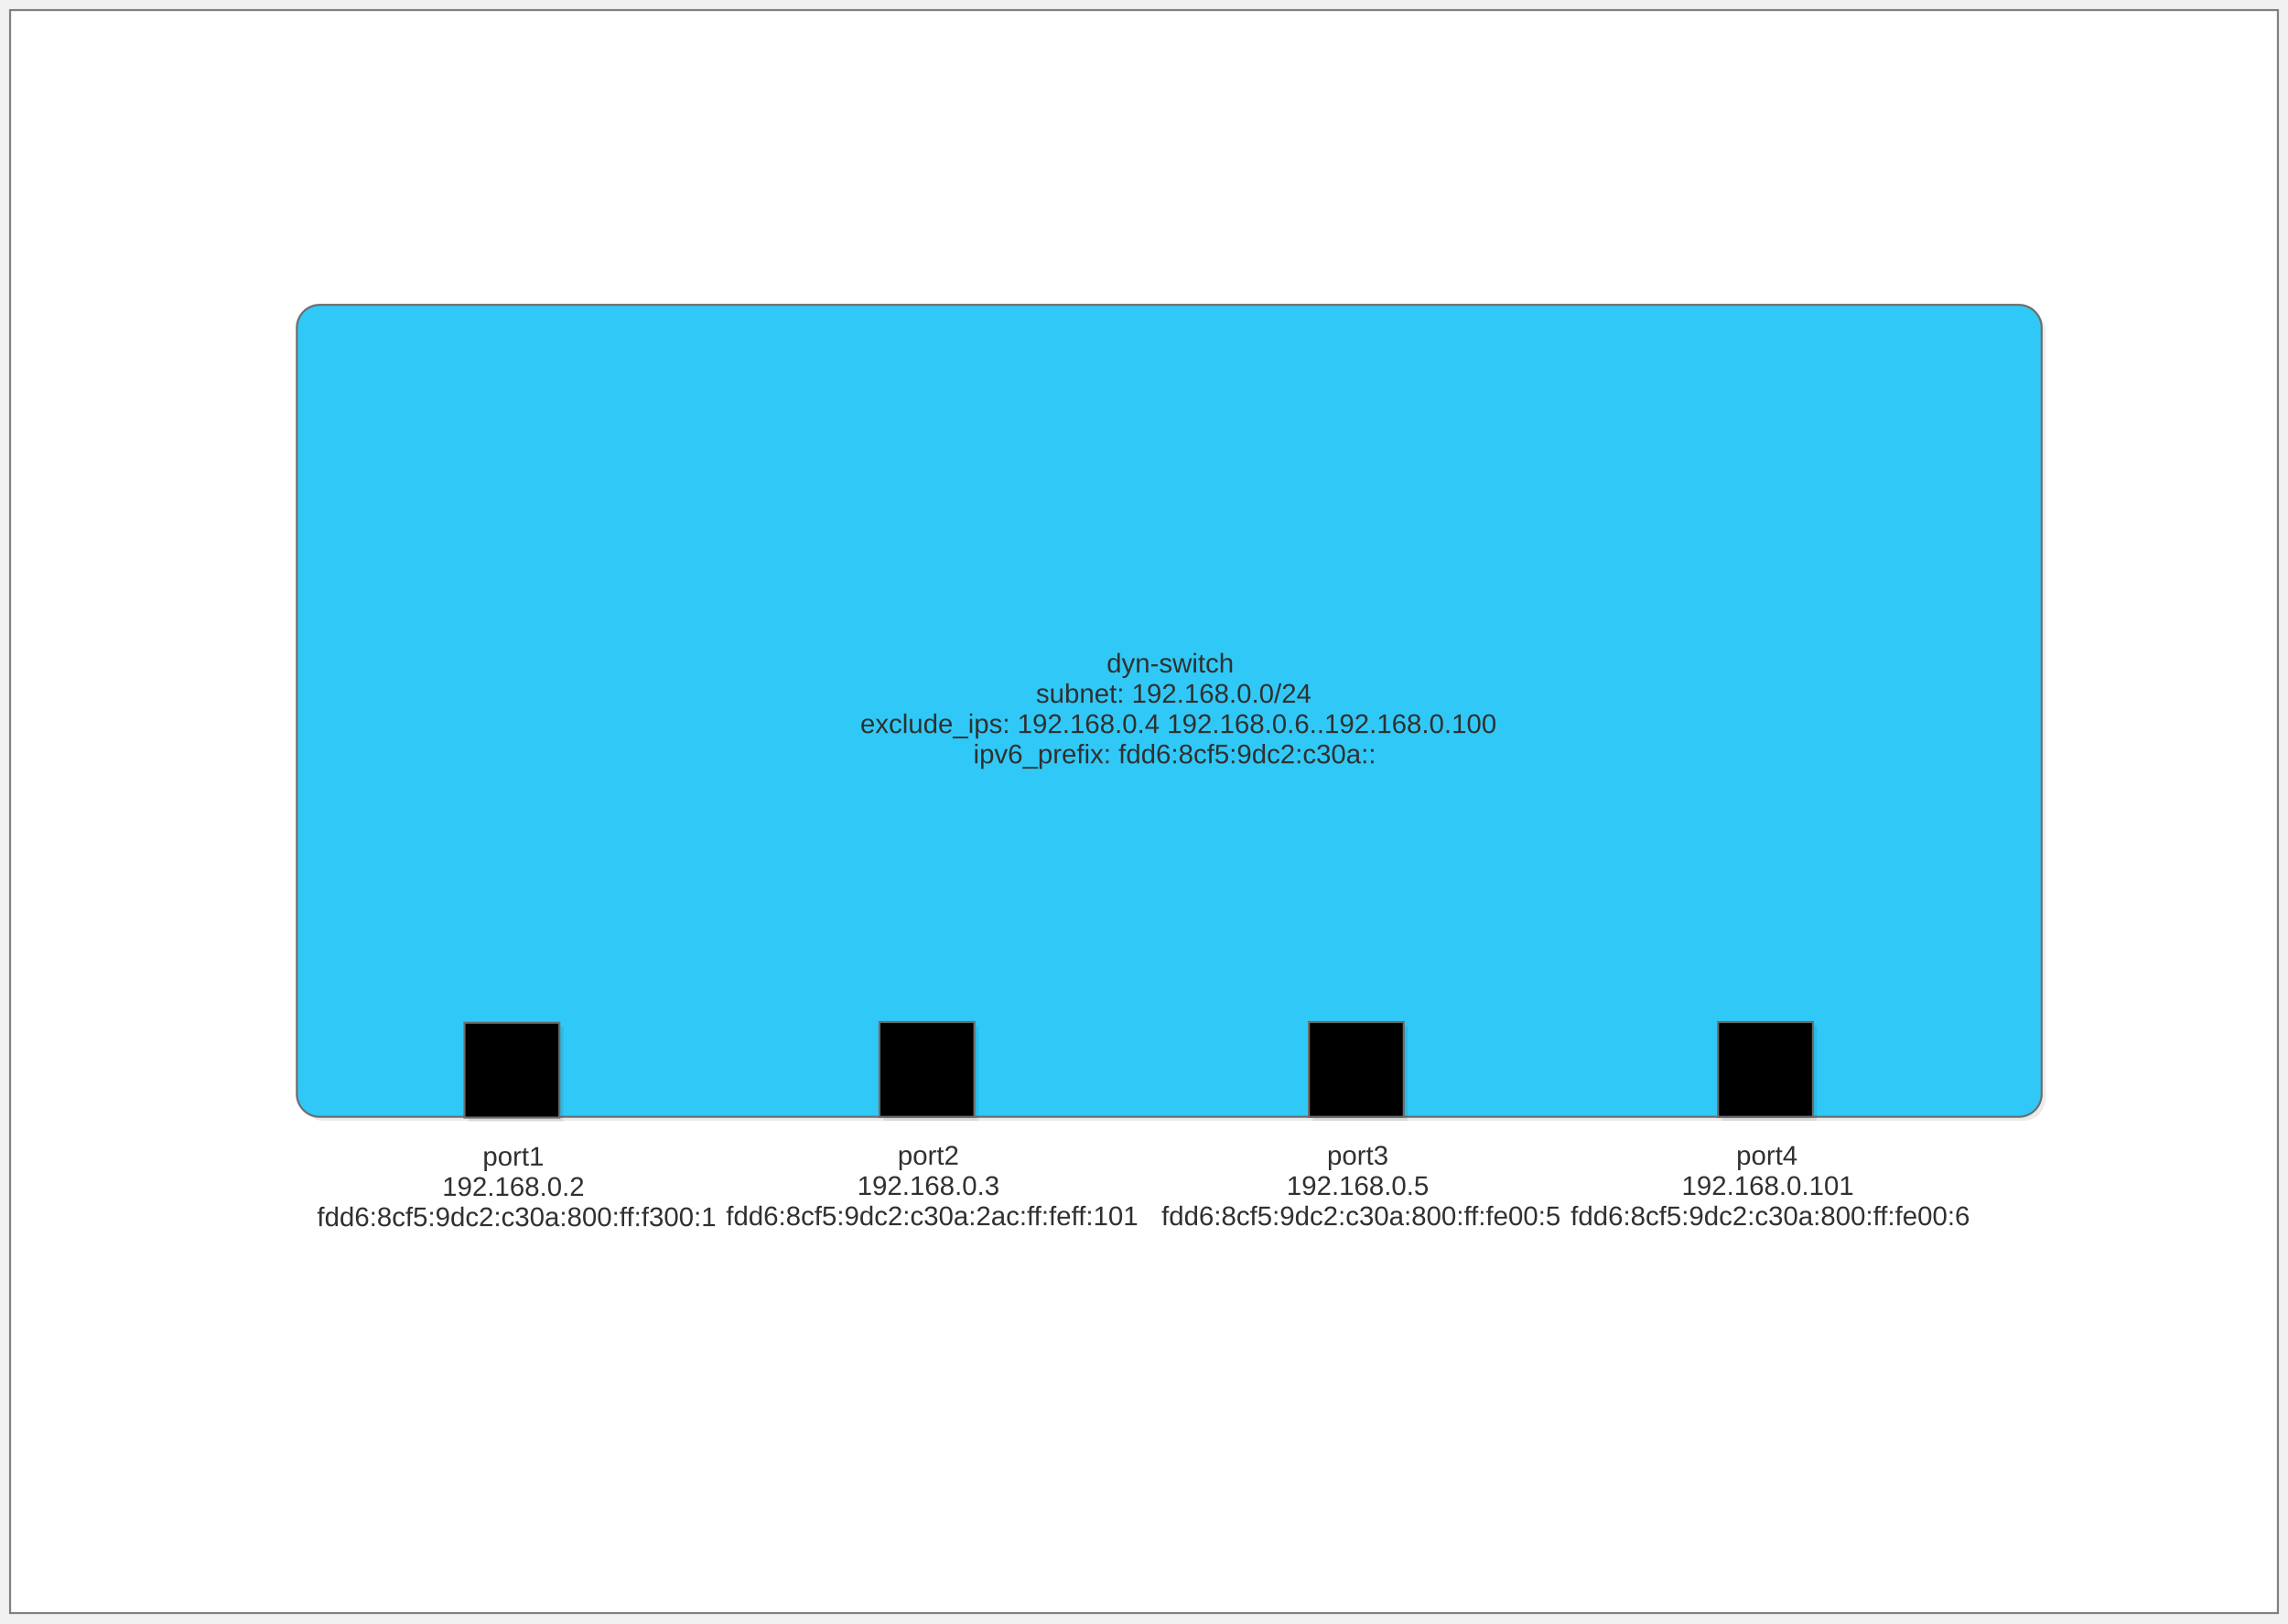
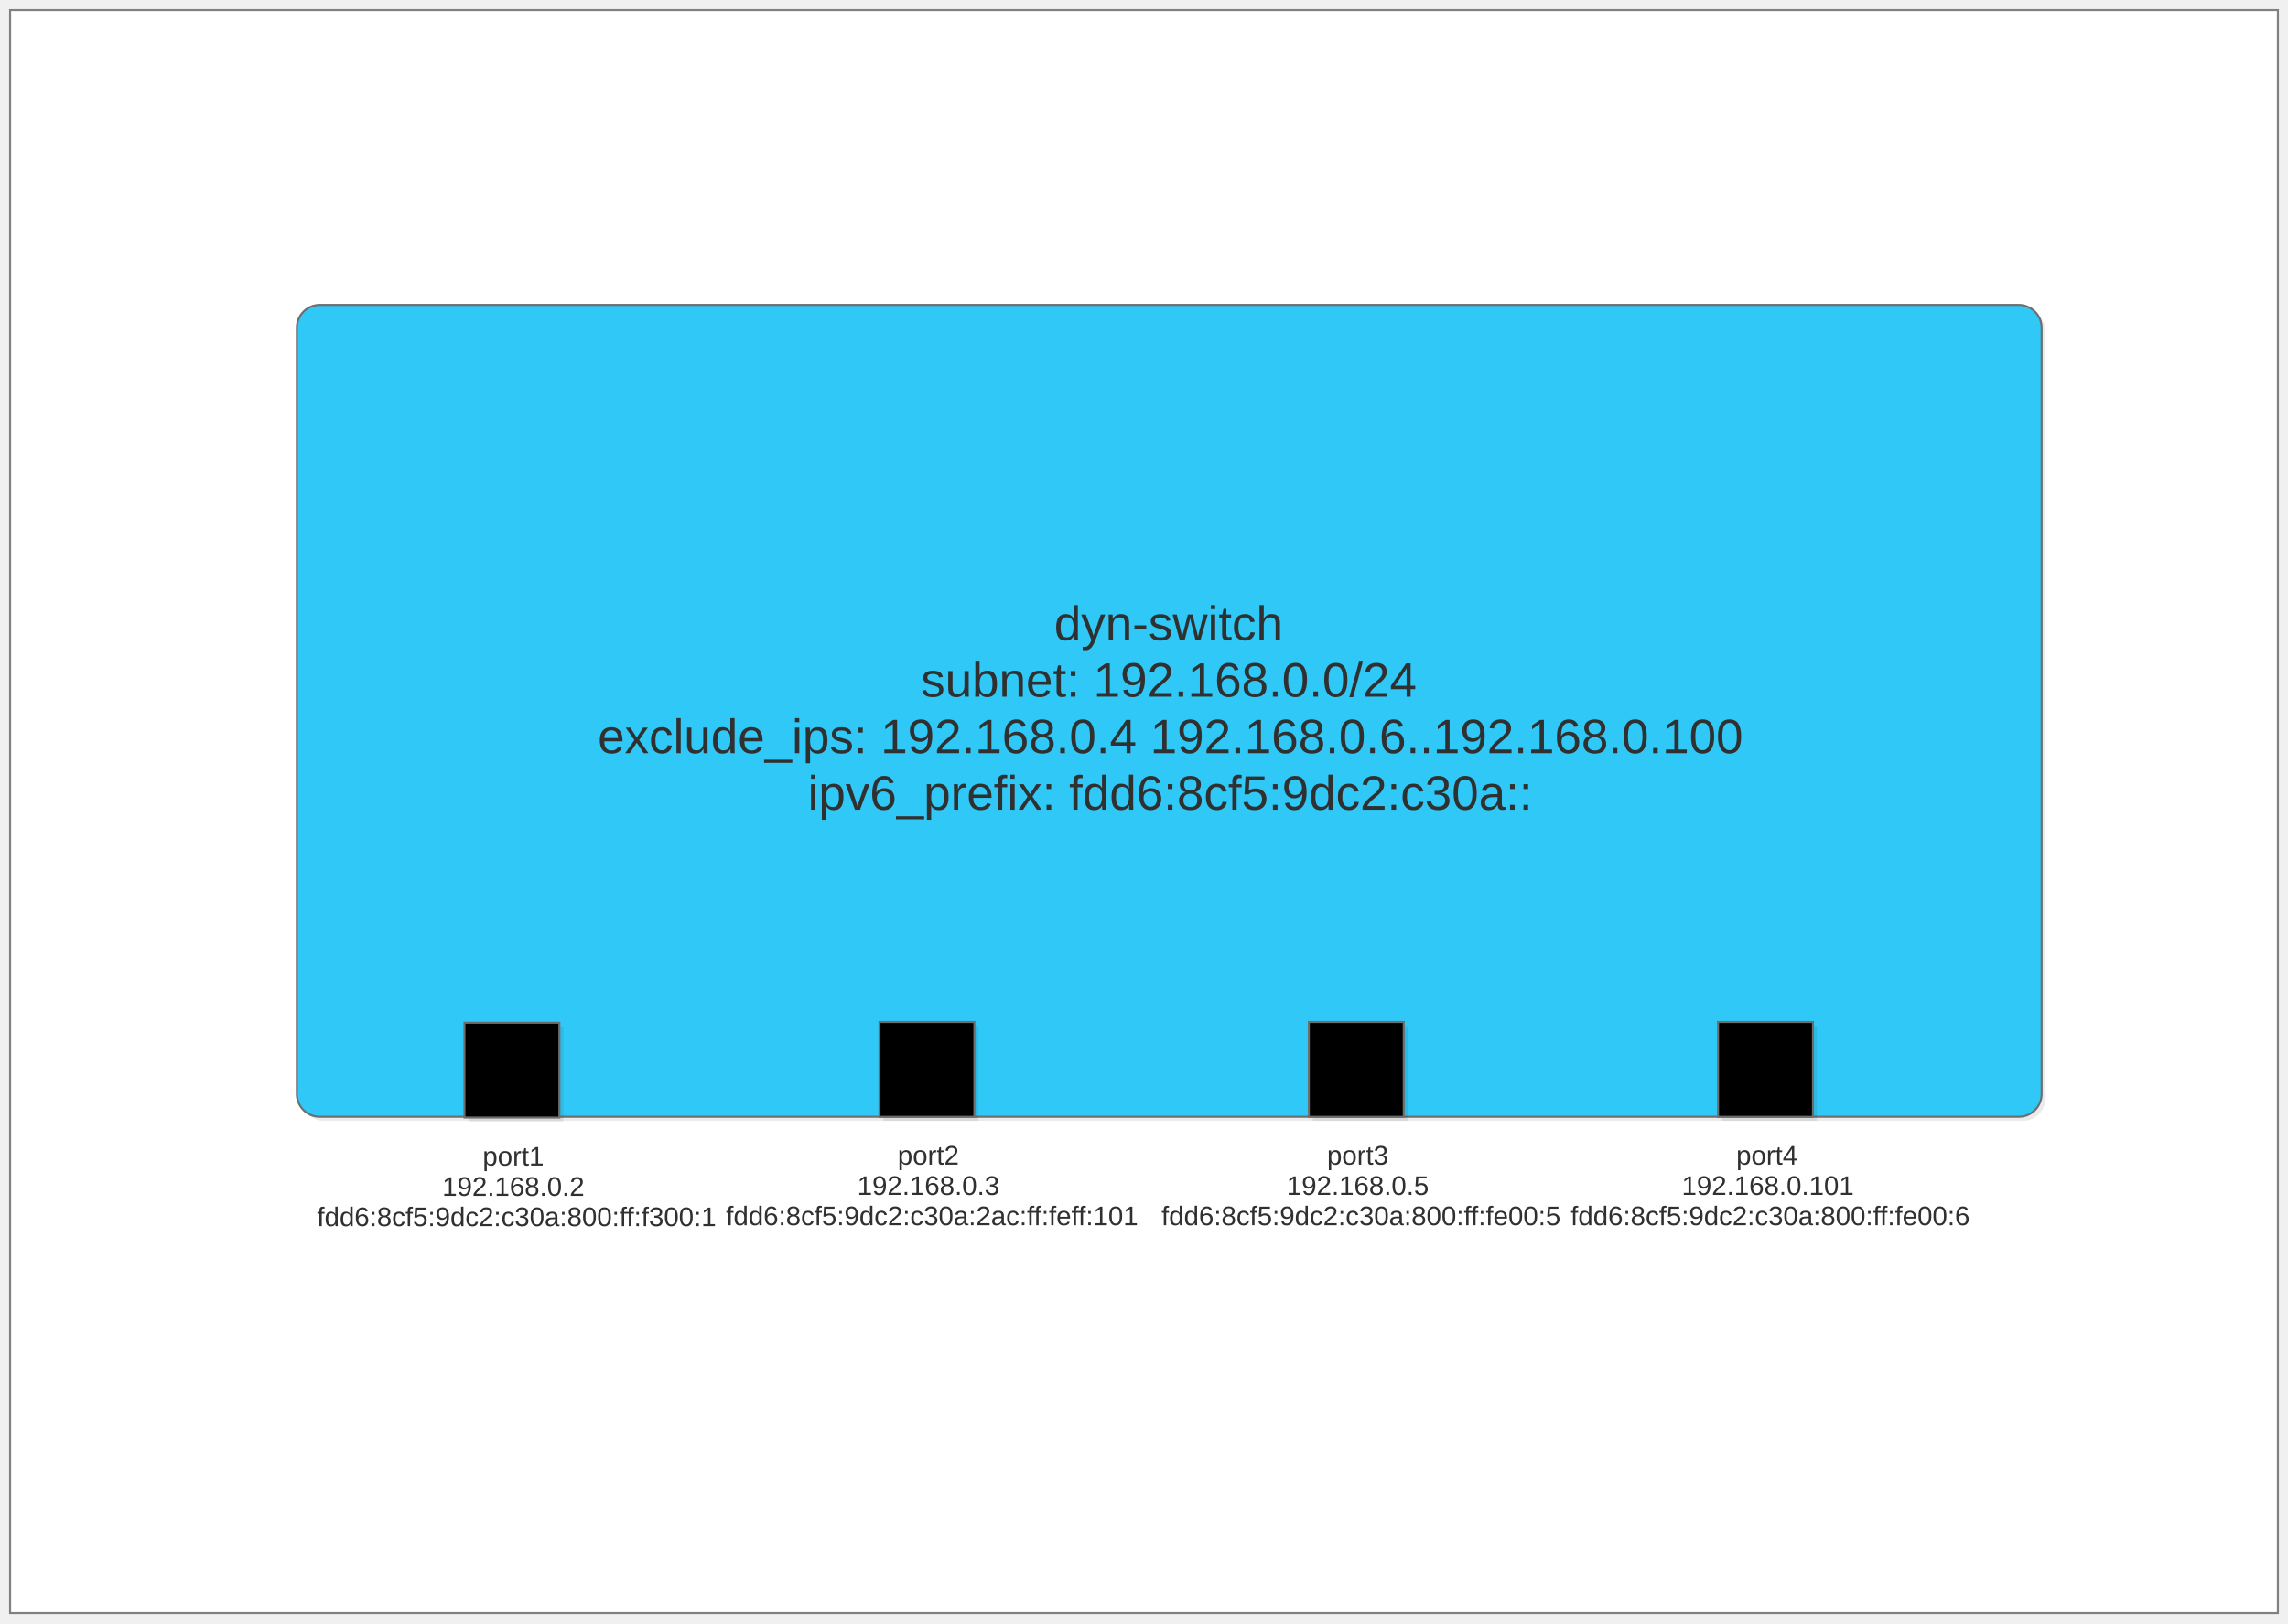
- <svg xmlns="http://www.w3.org/2000/svg" width="1133" viewBox="0 0 1133 804" height="804">
+ <svg xmlns="http://www.w3.org/2000/svg" viewBox="0 0 1133 804" height="804" width="1133">
  <style type="text/css">
- .st1 {fill:#303030;font-family:Arial;font-size:10pt}
+ .st2 {fill:#303030;font-family:Arial;font-size:10pt}
+ .st1 {fill:#303030;font-family:Arial;font-size:18pt}
</style>
  <defs />
  <g transform="translate(5,5)" id="page1">
-     <rect x="0" y="0" width="1123" fill="#ffffff" height="794" stroke="#808080" />
+     <rect stroke="#808080" fill="#ffffff" height="794" width="1123" x="0" y="0" />
    <g transform="translate(142,146)" id="shape1">
-       <path fill-opacity="0.08" d="M854.7,404.2C860.9,404.2,866,399.2,866,392.9L866,13.3C866,7.1,860.9,2,854.7,2L13.3,2C7.1,2,2,7.1,2,13.3L2,392.9C2,399.2,7.1,404.2,13.3,404.2L854.7,404.2z" fill="#000000" />
-       <path d="M852.7,402.2C858.9,402.2,864,397.2,864,390.9L864,11.3C864,5.1,858.9,0,852.7,0L11.3,0C5.1,0,0,5.1,0,11.3L0,390.9C0,397.2,5.1,402.2,11.3,402.2L852.7,402.2z" fill="#30c9f7" stroke="#6d6d6d" />
+       <path fill-opacity="0.08" fill="#000000" d="M854.7,404.2C860.9,404.2,866,399.2,866,392.9L866,13.3C866,7.1,860.9,2,854.7,2L13.3,2C7.1,2,2,7.1,2,13.3L2,392.9C2,399.2,7.1,404.2,13.3,404.2L854.7,404.2z" />
+       <path stroke="#6d6d6d" fill="#30c9f7" d="M852.7,402.2C858.9,402.2,864,397.2,864,390.9L864,11.3C864,5.1,858.9,0,852.7,0L11.3,0C5.1,0,0,5.1,0,11.3L0,390.9C0,397.2,5.1,402.2,11.3,402.2L852.7,402.2z" />
      <text class="st1">
-         <tspan x="401" y="182.1">dyn-switch</tspan>
-         <tspan x="366" y="197.1">subnet: 192.168.0.0/24</tspan>
-         <tspan x="279" y="212.1">exclude_ips: 192.168.0.4 192.168.0.6..192.168.0.100</tspan>
-         <tspan x="335" y="227.1">ipv6_prefix: fdd6:8cf5:9dc2:c30a::</tspan>
+         <tspan x="375" y="166.1">dyn-switch</tspan>
+         <tspan x="309" y="194.1">subnet: 192.168.0.0/24</tspan>
+         <tspan x="149" y="222.1">exclude_ips: 192.168.0.4 192.168.0.6..192.168.0.100</tspan>
+         <tspan x="253" y="250.1">ipv6_prefix: fdd6:8cf5:9dc2:c30a::</tspan>
      </text>
    </g>
    <g transform="translate(225,501.59)" id="shape2">
-       <path fill-opacity="0.08" d="M49,49L49,2L2,2L2,49L49,49z" fill="#000000" />
-       <path d="M47,47L47,0L0,0L0,47L47,47z" fill="#000000" stroke="#6d6d6d" />
+       <path fill-opacity="0.08" fill="#000000" d="M49,49L49,2L2,2L2,49L49,49z" />
+       <path stroke="#6d6d6d" fill="#000000" d="M47,47L47,0L0,0L0,47L47,47z" />
    </g>
    <g transform="translate(430.5,501.24)" id="shape3">
-       <path fill-opacity="0.08" d="M49,49L49,2L2,2L2,49L49,49z" fill="#000000" />
-       <path d="M47,47L47,0L0,0L0,47L47,47z" fill="#000000" stroke="#6d6d6d" />
+       <path fill-opacity="0.08" fill="#000000" d="M49,49L49,2L2,2L2,49L49,49z" />
+       <path stroke="#6d6d6d" fill="#000000" d="M47,47L47,0L0,0L0,47L47,47z" />
    </g>
    <g transform="translate(133,567.35)" id="shape4">
-       <text class="st1">
+       <text class="st2">
        <tspan x="101" y="5">port1</tspan>
        <tspan x="81" y="20">192.168.0.2</tspan>
        <tspan x="19" y="35">fdd6:8cf5:9dc2:c30a:800:ff:f300:1</tspan>
      </text>
    </g>
    <g transform="translate(334.12,571.89)" id="shape5">
-       <text class="st1">
+       <text class="st2">
        <tspan x="105.4" y="0">port2</tspan>
        <tspan x="85.4" y="15">192.168.0.3</tspan>
        <tspan x="20.4" y="30">fdd6:8cf5:9dc2:c30a:2ac:ff:feff:101</tspan>
      </text>
    </g>
    <g transform="translate(643.12,501.24)" id="shape6">
-       <path fill-opacity="0.08" d="M49,49L49,2L2,2L2,49L49,49z" fill="#000000" />
-       <path d="M47,47L47,0L0,0L0,47L47,47z" fill="#000000" stroke="#6d6d6d" />
+       <path fill-opacity="0.08" fill="#000000" d="M49,49L49,2L2,2L2,49L49,49z" />
+       <path stroke="#6d6d6d" fill="#000000" d="M47,47L47,0L0,0L0,47L47,47z" />
    </g>
    <g transform="translate(845.76,501.24)" id="shape7">
-       <path fill-opacity="0.08" d="M49,49L49,2L2,2L2,49L49,49z" fill="#000000" />
-       <path d="M47,47L47,0L0,0L0,47L47,47z" fill="#000000" stroke="#6d6d6d" />
+       <path fill-opacity="0.08" fill="#000000" d="M49,49L49,2L2,2L2,49L49,49z" />
+       <path stroke="#6d6d6d" fill="#000000" d="M47,47L47,0L0,0L0,47L47,47z" />
    </g>
    <g transform="translate(546.74,571.89)" id="shape8">
-       <text class="st1">
+       <text class="st2">
        <tspan x="105.4" y="0">port3</tspan>
        <tspan x="85.4" y="15">192.168.0.5</tspan>
        <tspan x="23.4" y="30">fdd6:8cf5:9dc2:c30a:800:ff:fe00:5</tspan>
      </text>
    </g>
    <g transform="translate(749.38,571.89)" id="shape9">
-       <text class="st1">
+       <text class="st2">
        <tspan x="105.4" y="0">port4</tspan>
        <tspan x="78.4" y="15">192.168.0.101</tspan>
        <tspan x="23.4" y="30">fdd6:8cf5:9dc2:c30a:800:ff:fe00:6</tspan>
      </text>
    </g>
  </g>
</svg>
